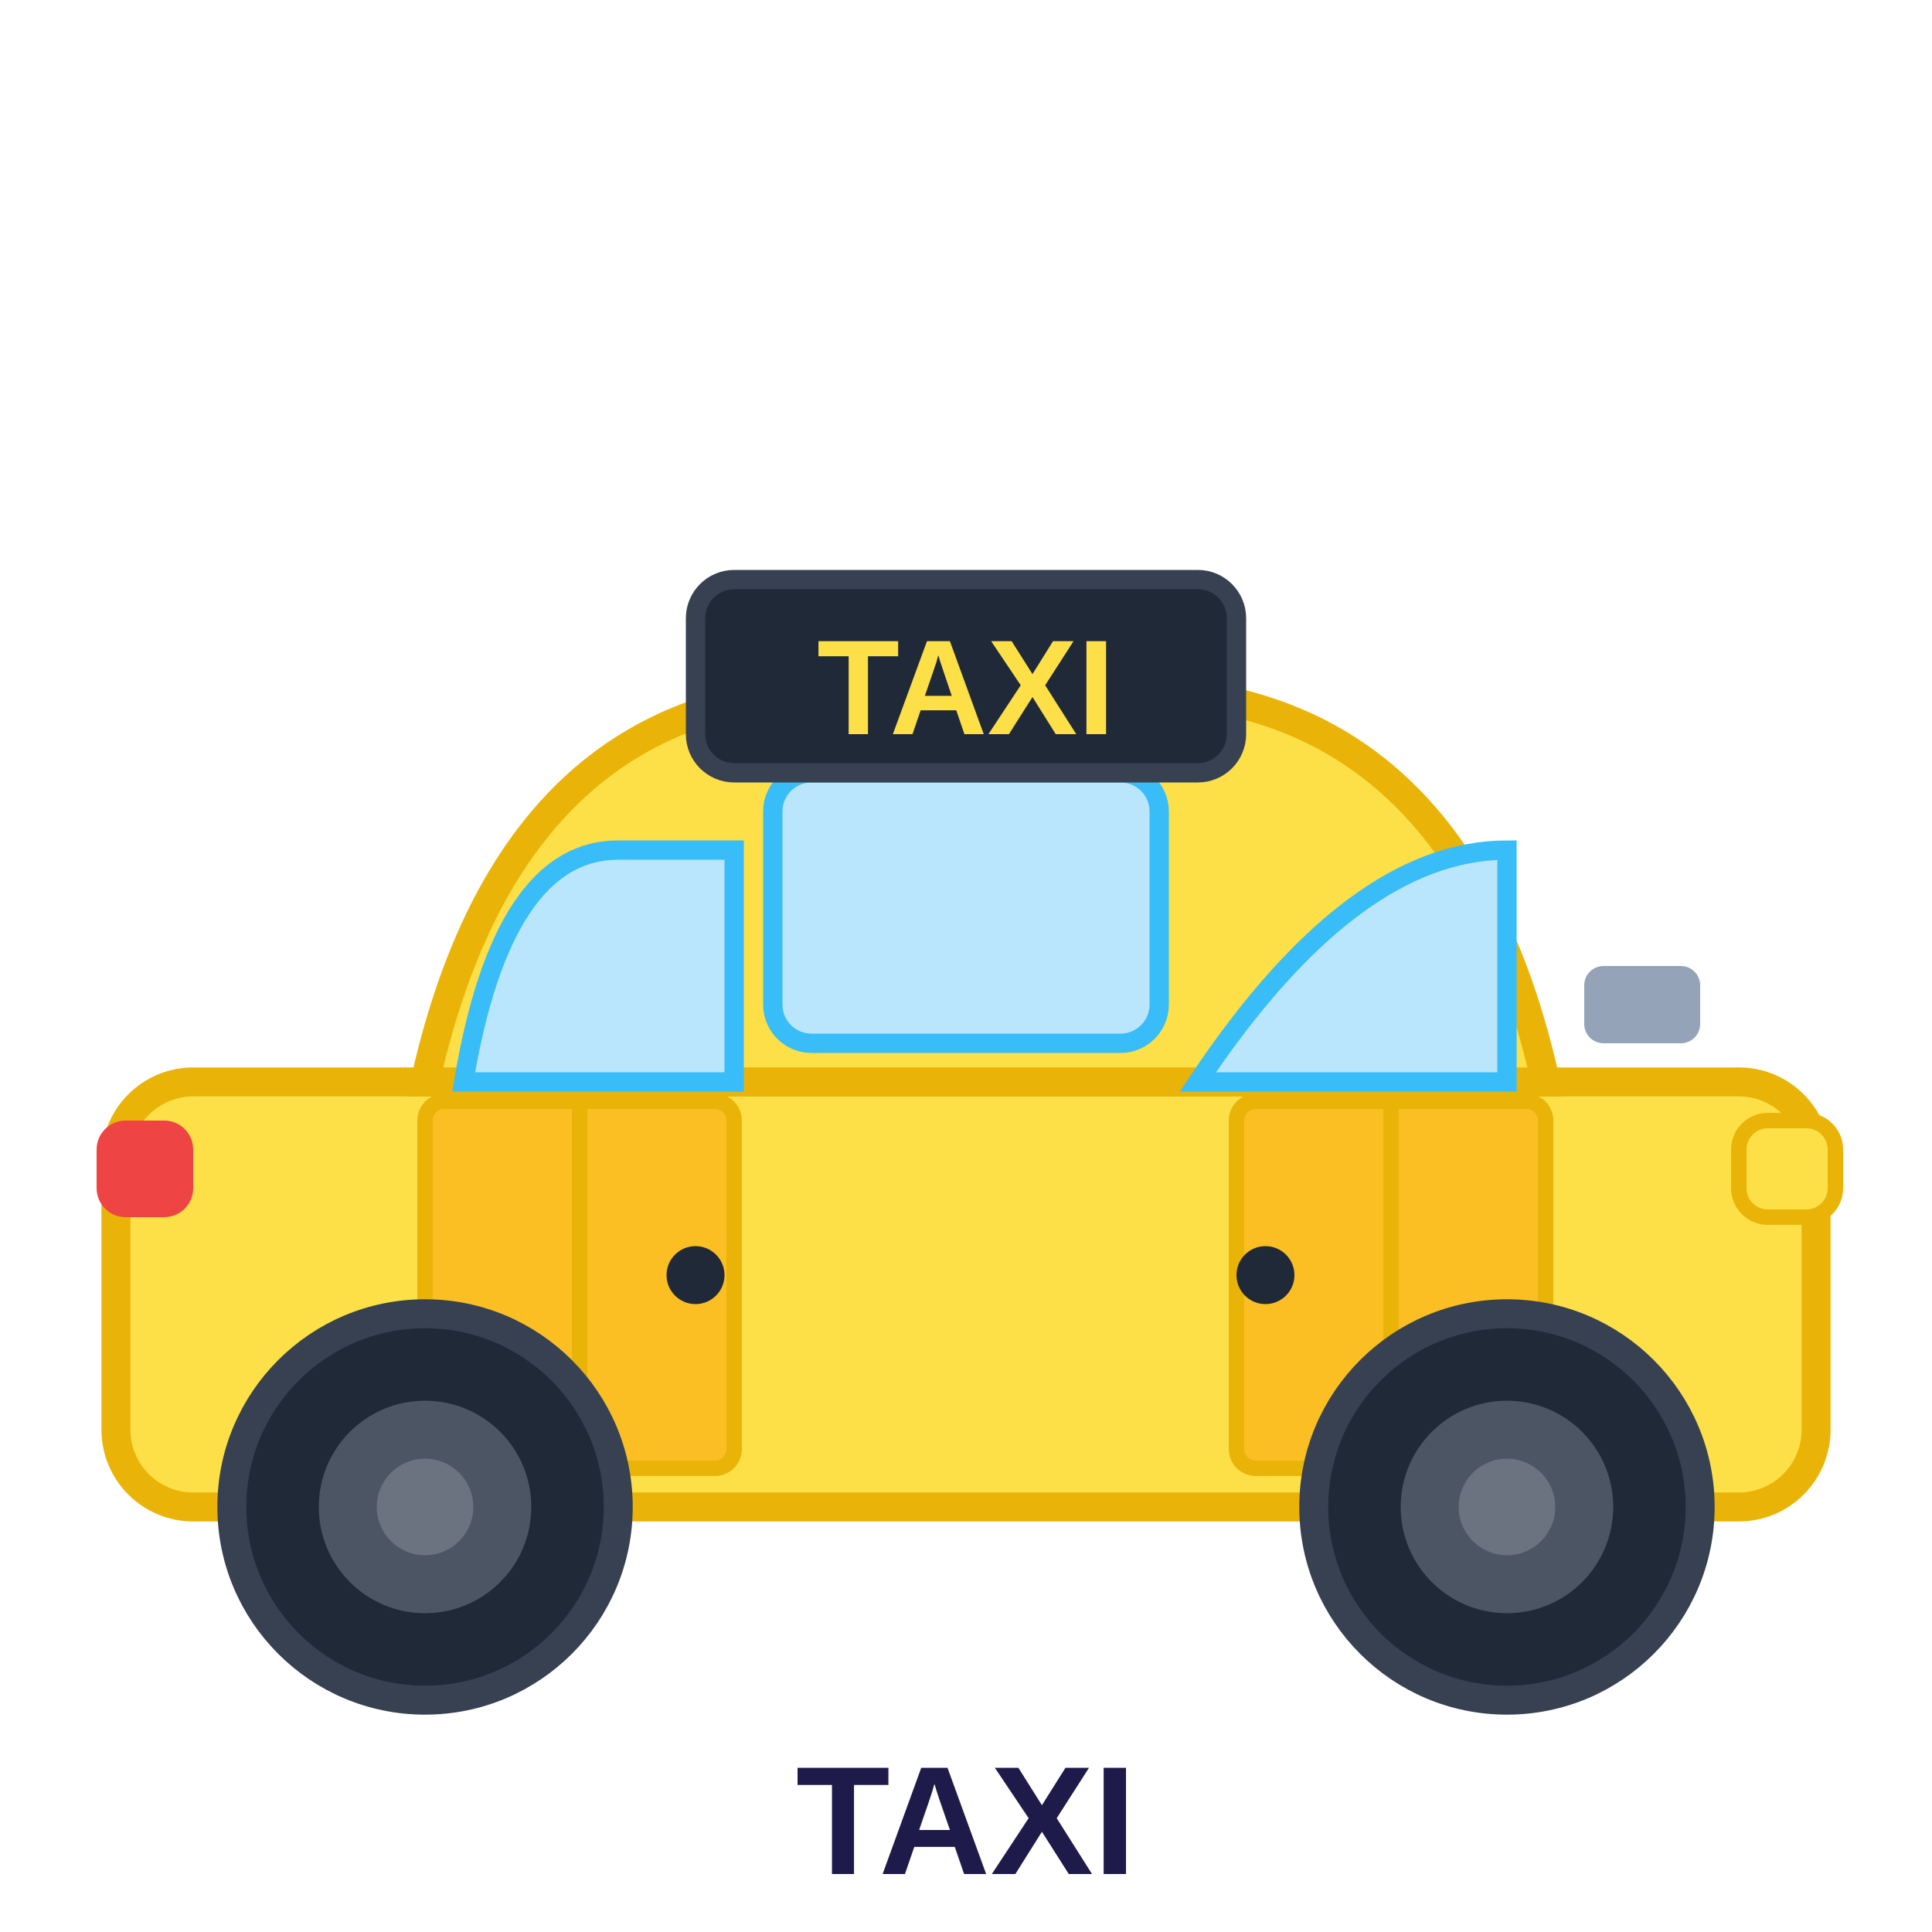
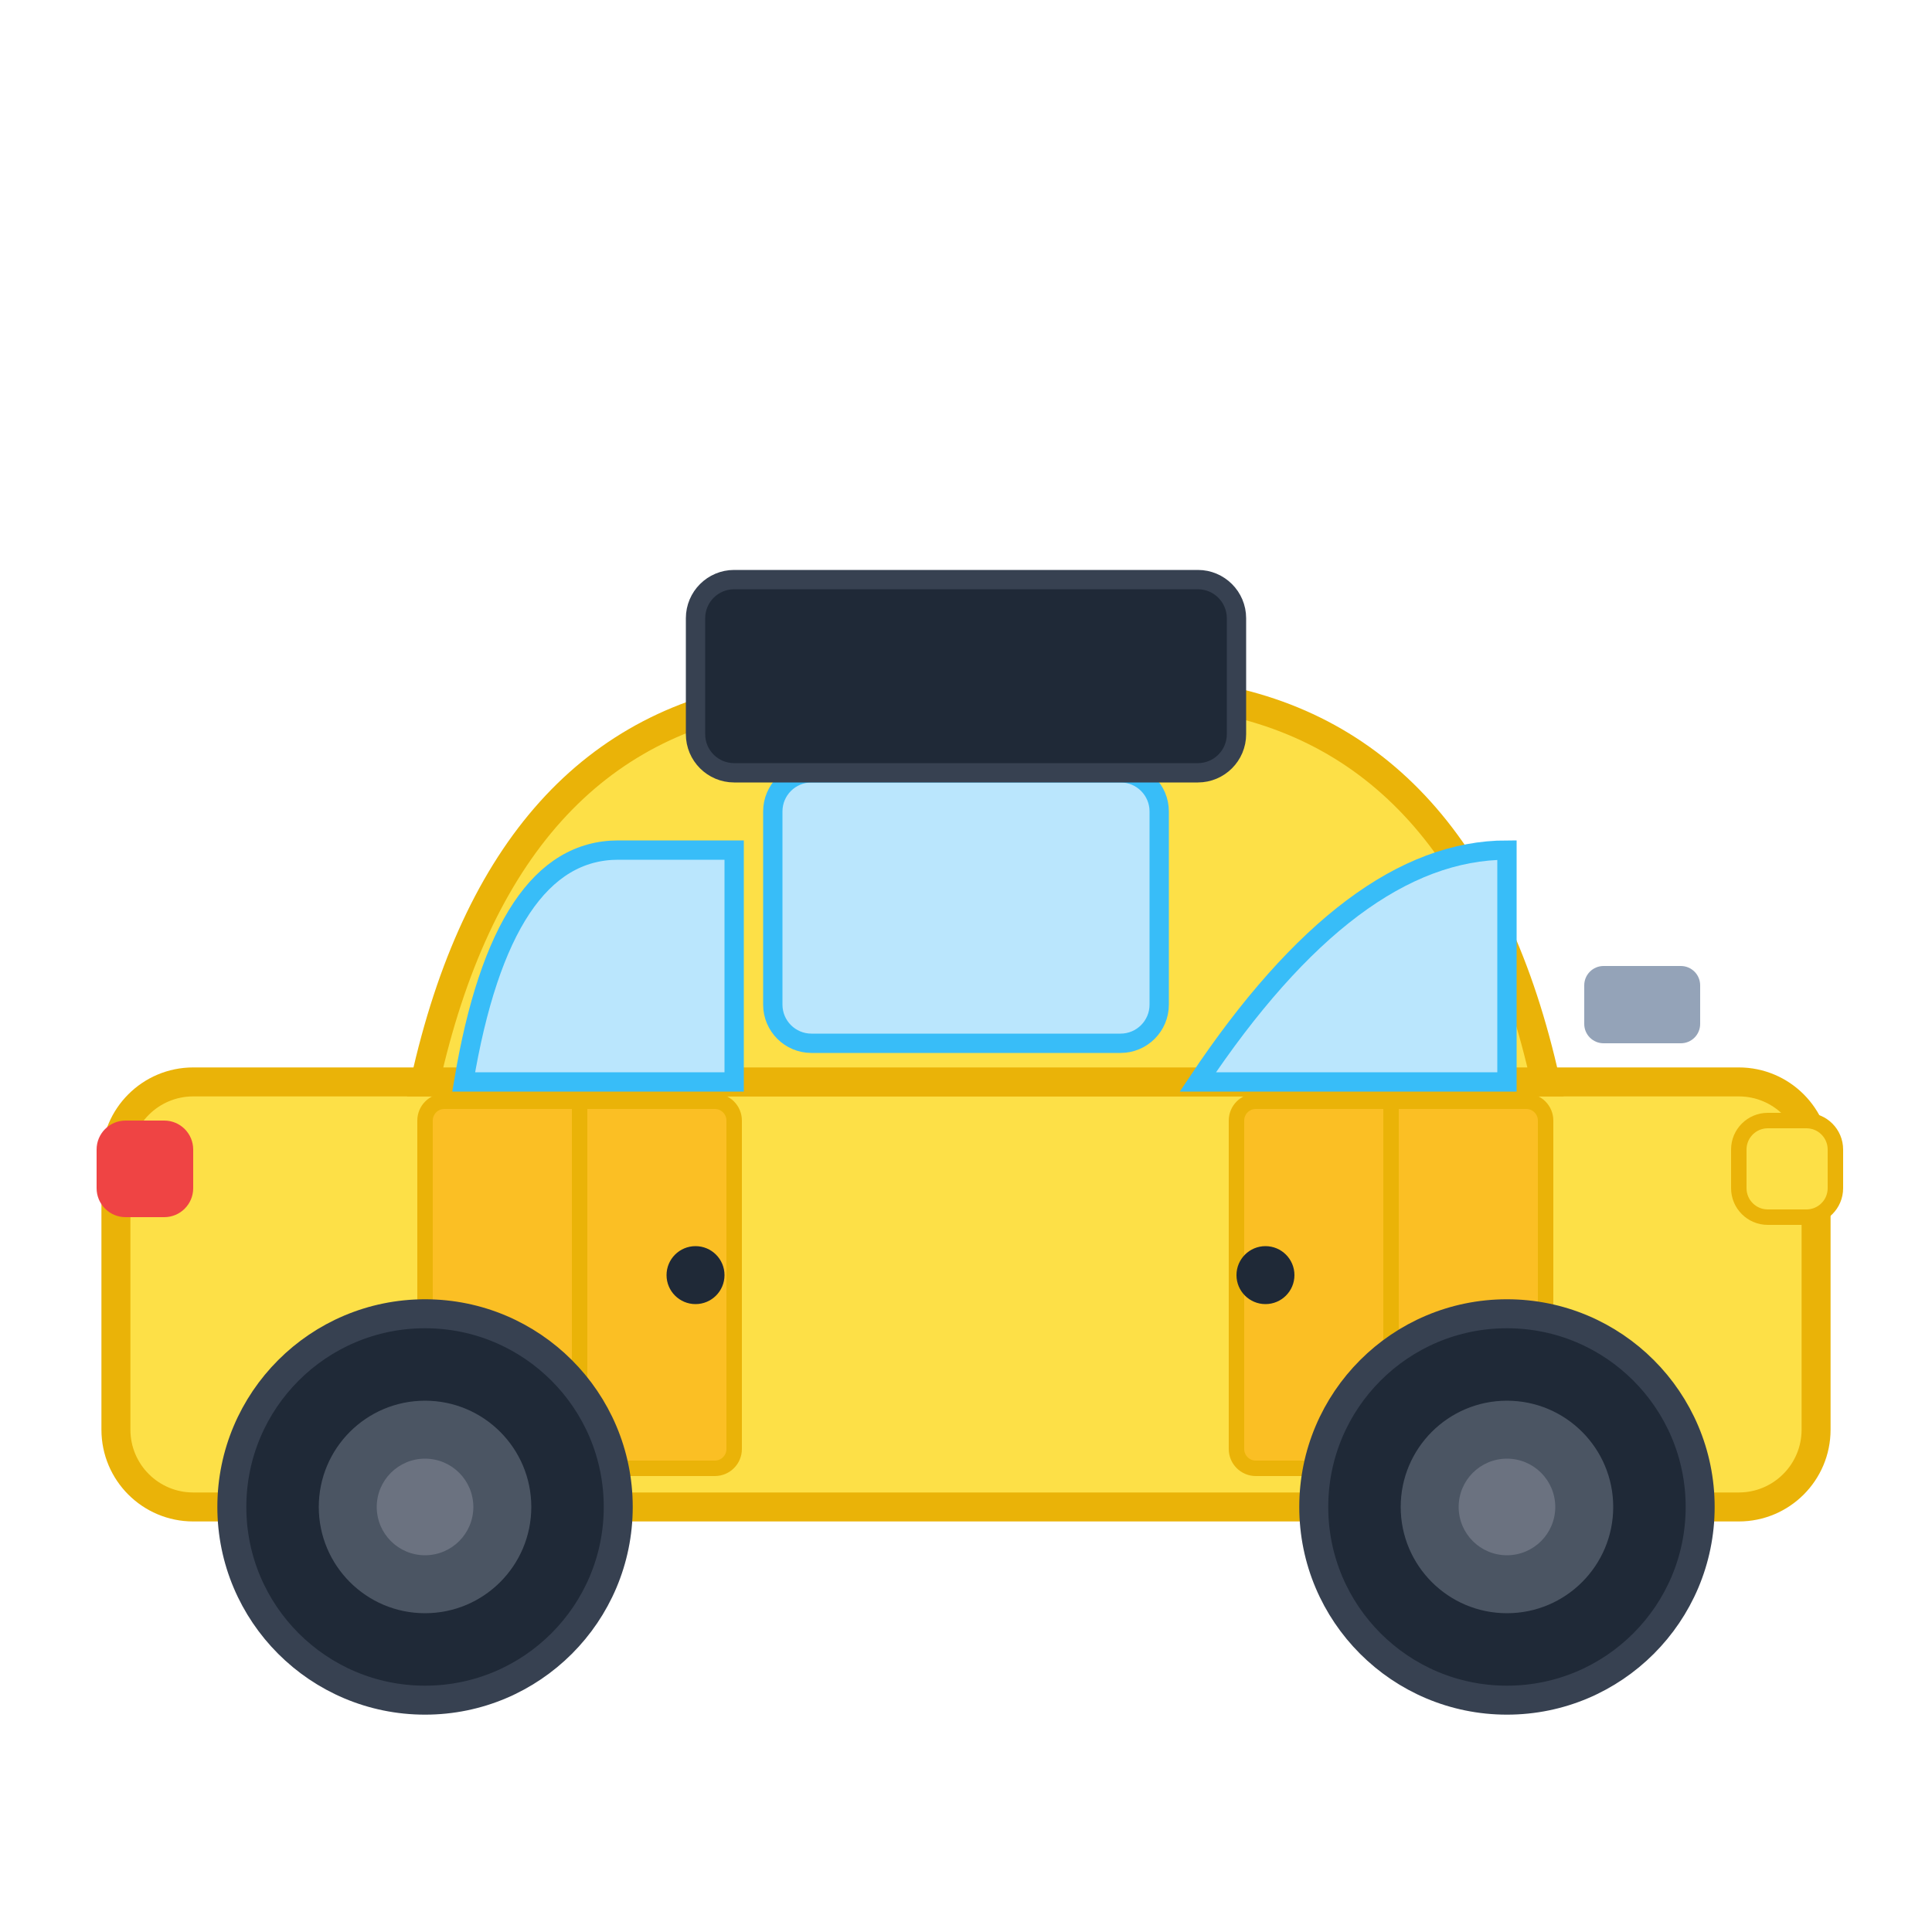
<svg xmlns="http://www.w3.org/2000/svg" viewBox="0 0 100 100">
  <rect x="6" y="56" width="88" height="22" rx="4" fill="#fde047" stroke="#eab308" stroke-width="1.5" />
  <path d="M22 56 Q26 38 40 36 L62 36 Q76 38 80 56 Z" fill="#fde047" stroke="#eab308" stroke-width="1.5" />
  <path d="M62 56 Q70 44 78 44 L78 56 Z" fill="#bae6fd" stroke="#38bdf8" stroke-width="1" />
  <rect x="40" y="40" width="20" height="14" rx="2" fill="#bae6fd" stroke="#38bdf8" stroke-width="1" />
  <path d="M24 56 Q26 44 32 44 L38 44 L38 56 Z" fill="#bae6fd" stroke="#38bdf8" stroke-width="1" />
  <rect x="36" y="30" width="28" height="10" rx="2" fill="#1f2937" stroke="#374151" stroke-width="1" />
-   <text x="50" y="38" font-family="Arial,sans-serif" font-size="7" fill="#fde047" font-weight="700" text-anchor="middle">TAXI</text>
  <rect x="64" y="57" width="16" height="19" rx="1" fill="#fbbf24" stroke="#eab308" stroke-width="0.8" />
  <line x1="72" y1="57" x2="72" y2="76" stroke="#eab308" stroke-width="0.8" />
  <circle cx="65.5" cy="66" r="1.5" fill="#1f2937" />
  <rect x="22" y="57" width="16" height="19" rx="1" fill="#fbbf24" stroke="#eab308" stroke-width="0.8" />
  <line x1="30" y1="57" x2="30" y2="76" stroke="#eab308" stroke-width="0.8" />
  <circle cx="36" cy="66" r="1.5" fill="#1f2937" />
  <circle cx="22" cy="78" r="10" fill="#1f2937" stroke="#374151" stroke-width="1.5" />
  <circle cx="22" cy="78" r="5.5" fill="#4b5563" />
  <circle cx="22" cy="78" r="2.5" fill="#6b7280" />
  <circle cx="78" cy="78" r="10" fill="#1f2937" stroke="#374151" stroke-width="1.5" />
  <circle cx="78" cy="78" r="5.5" fill="#4b5563" />
  <circle cx="78" cy="78" r="2.5" fill="#6b7280" />
  <rect x="90" y="58" width="5" height="5" rx="1.5" fill="#fde047" stroke="#eab308" stroke-width="0.8" />
  <rect x="5" y="58" width="5" height="5" rx="1.5" fill="#ef4444" />
  <rect x="82" y="50" width="6" height="4" rx="1" fill="#94a3b8" />
-   <text x="50" y="97" font-family="Arial,sans-serif" font-size="8" fill="#1e1b4b" font-weight="700" text-anchor="middle">TAXI</text>
</svg>
